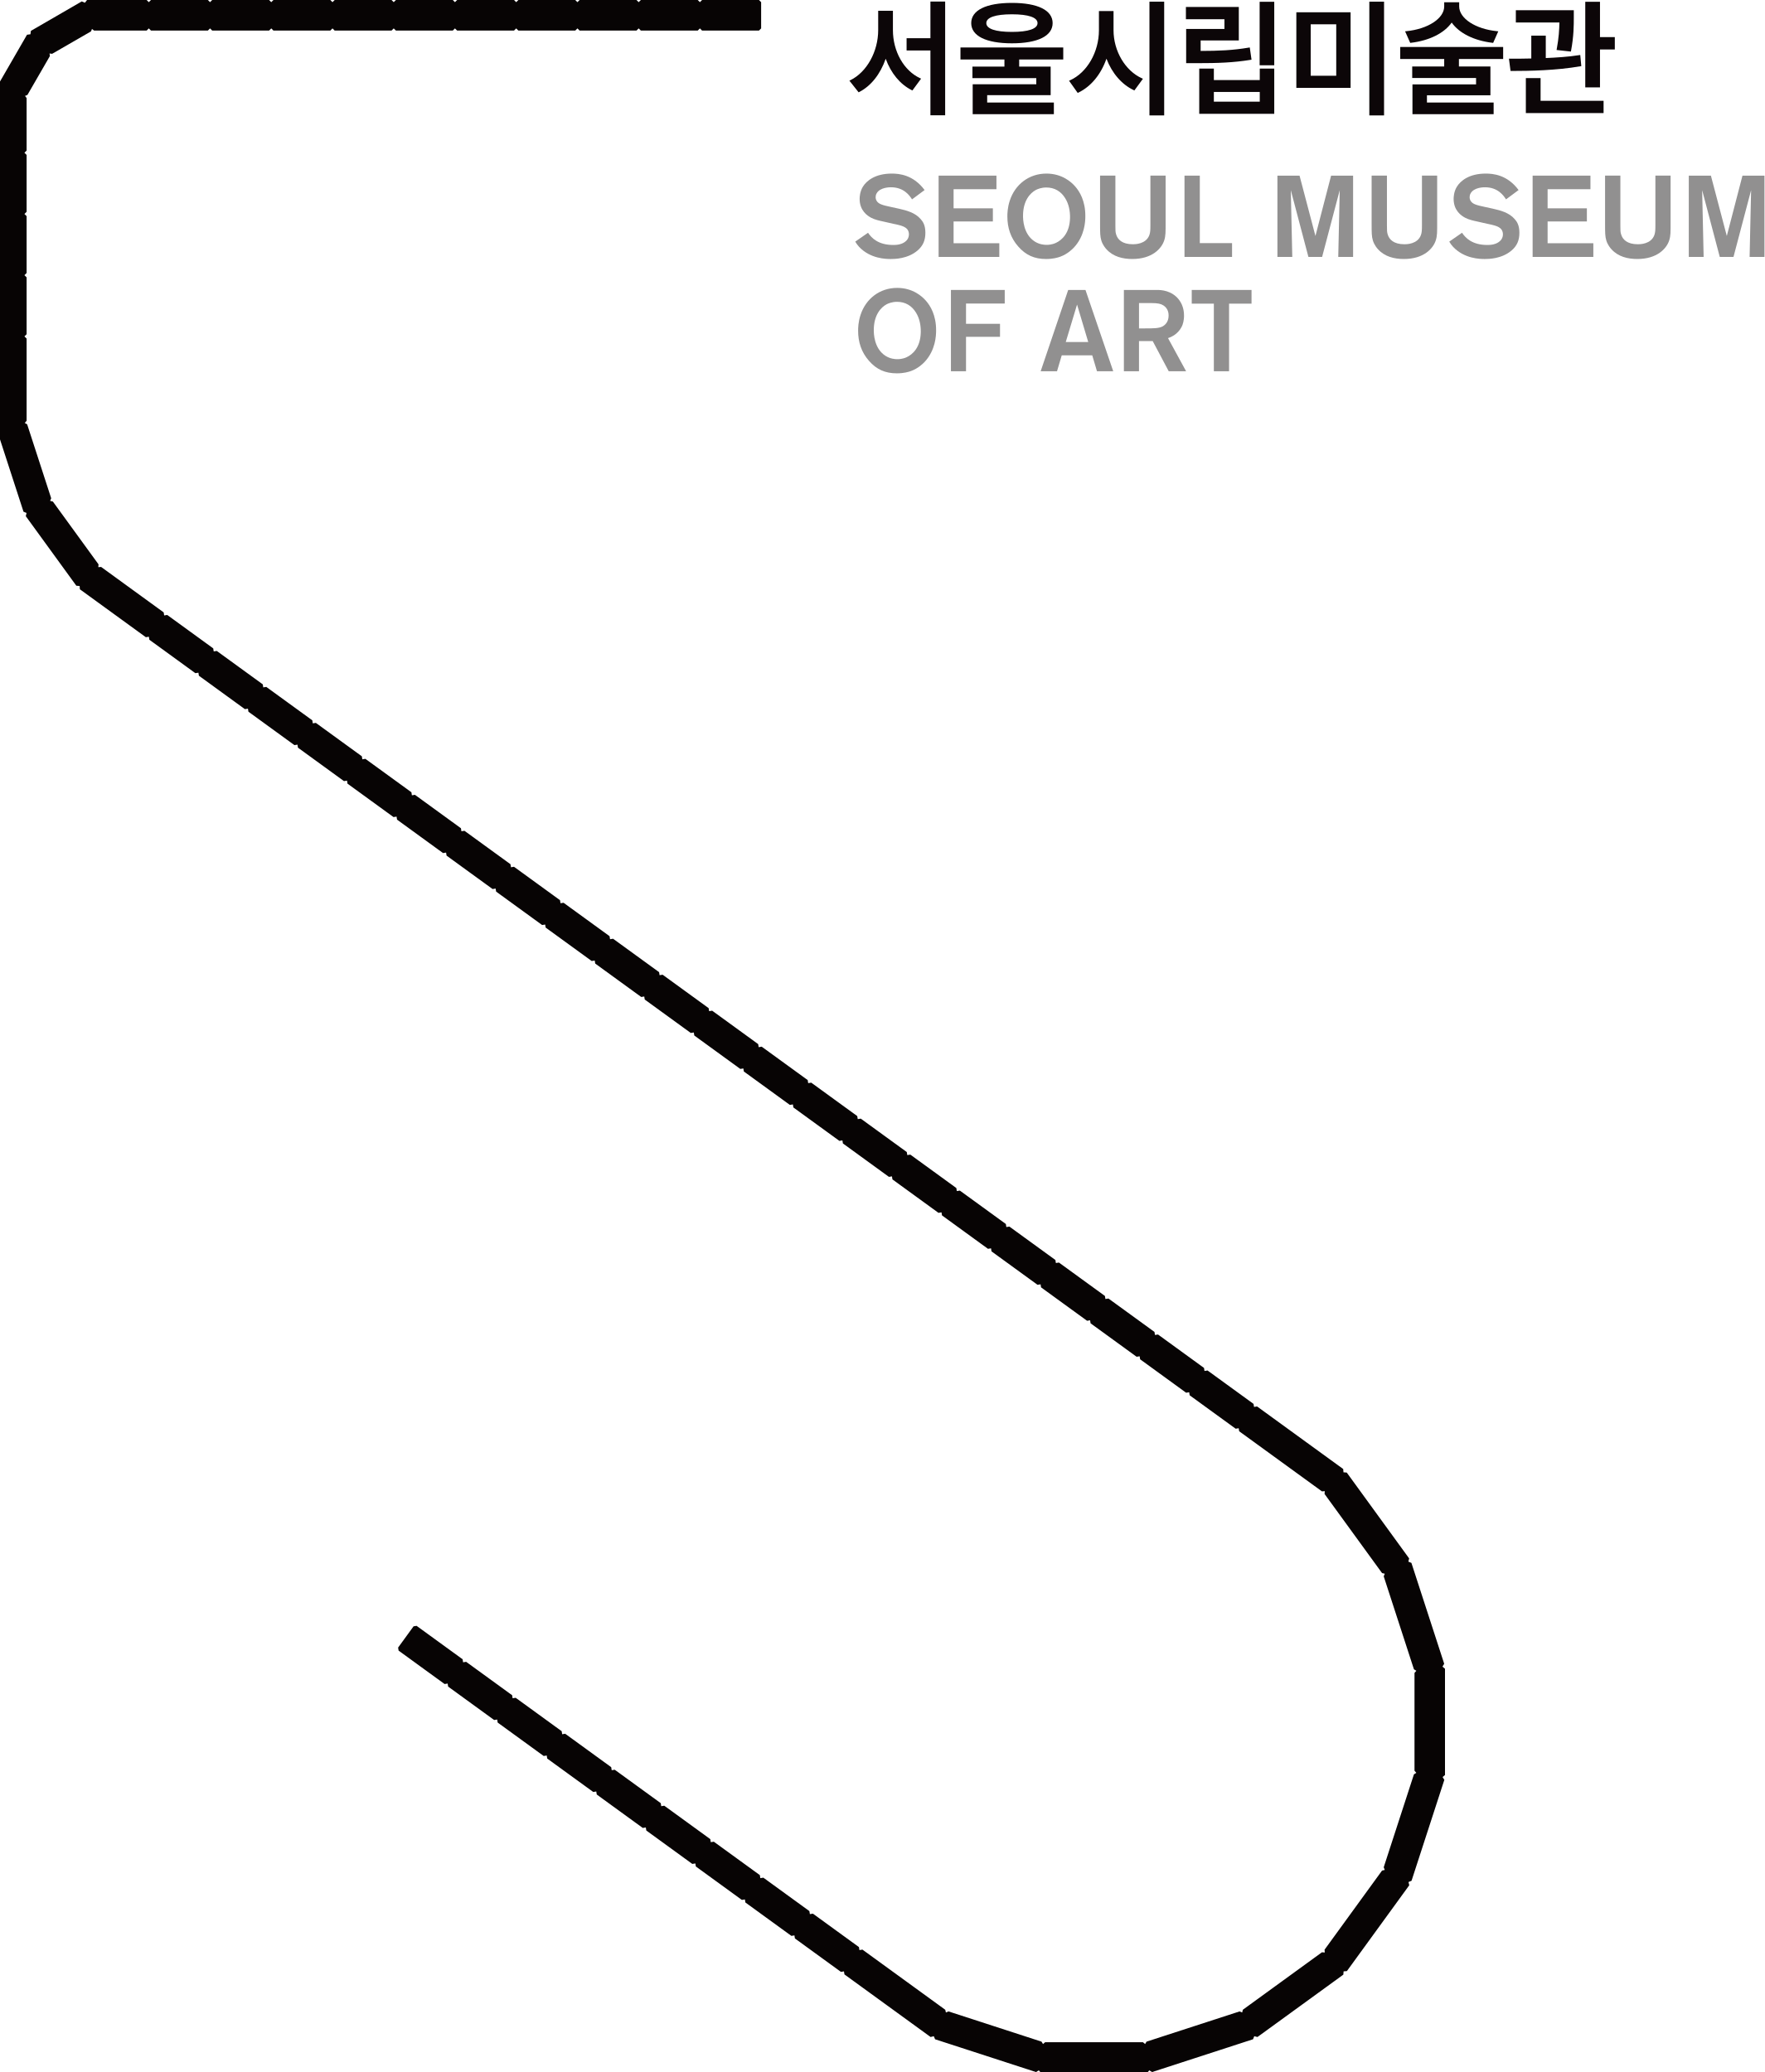
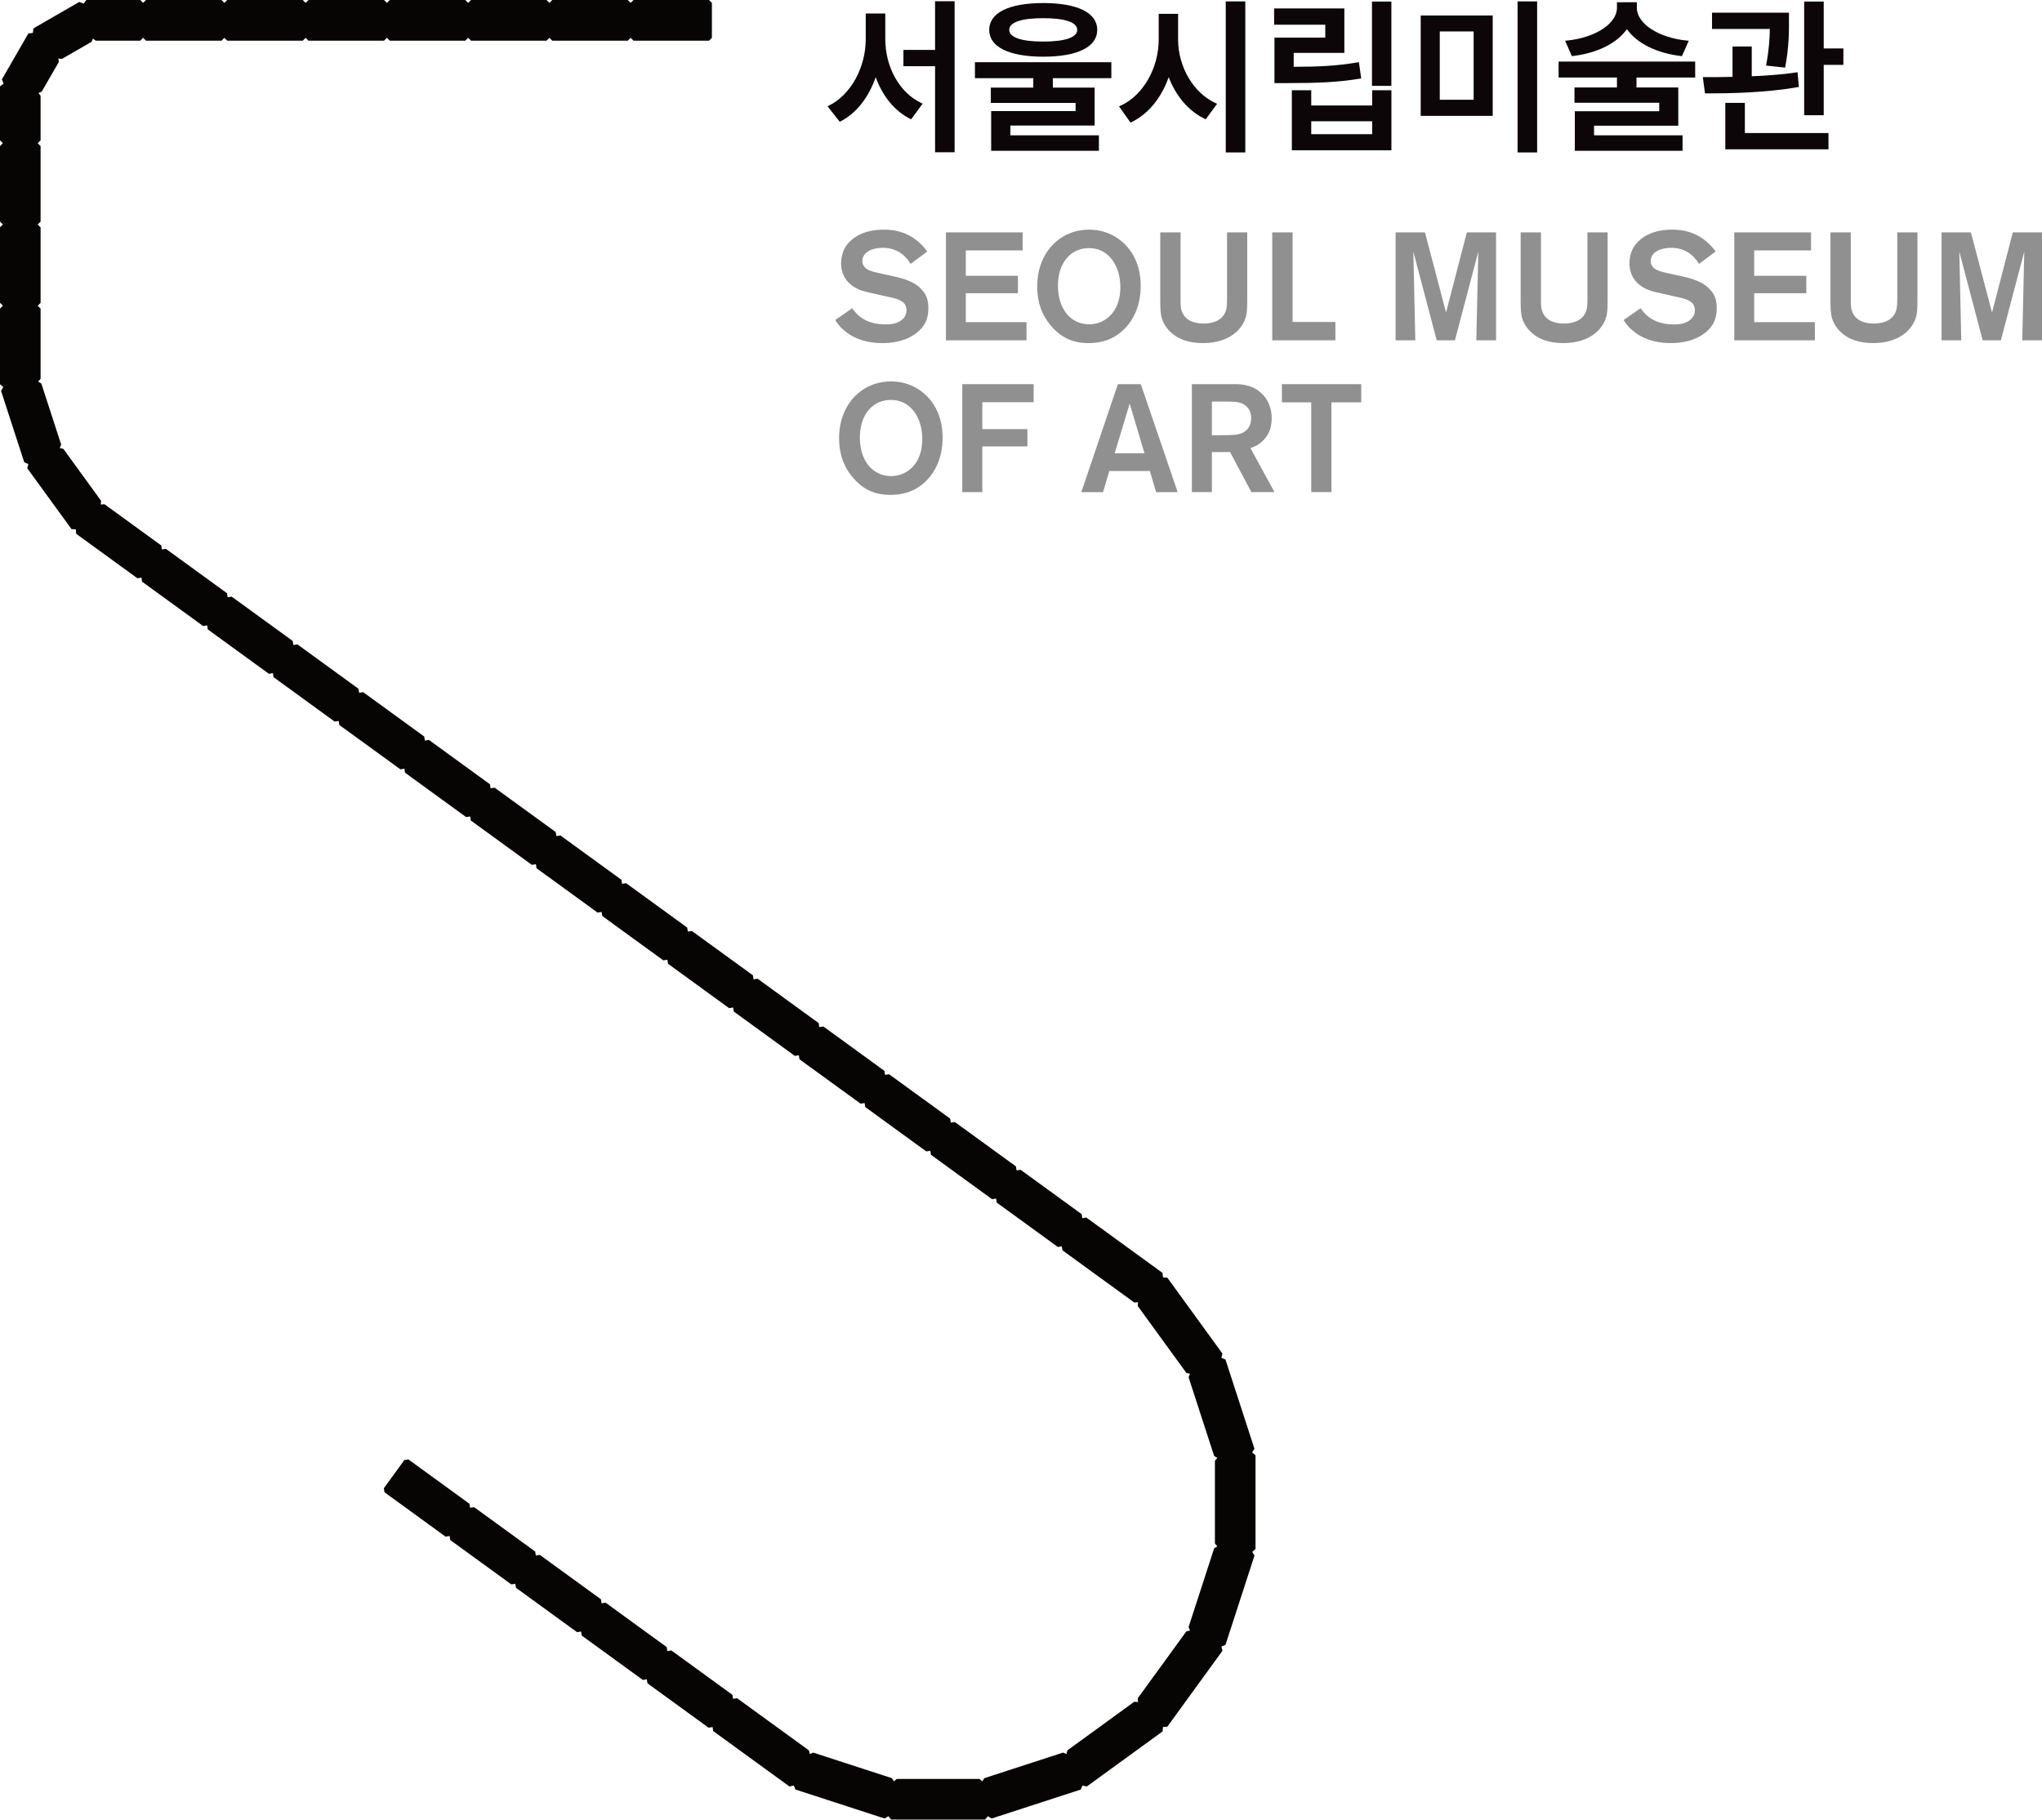
- <svg xmlns="http://www.w3.org/2000/svg" id="Layer_1" data-name="Layer 1" viewBox="0 0 1209.53 1420.73">
+ <svg xmlns="http://www.w3.org/2000/svg" id="Layer_1" data-name="Layer 1" viewBox="0 0 1219.43 1086.54">
  <defs>
    <style>
      .cls-1 {
        fill: #0c0608;
      }

      .cls-2 {
        fill: #070404;
      }

      .cls-3 {
        fill: #919090;
      }
    </style>
  </defs>
-   <path class="cls-1" d="M612.09,20.67V7.4h-10.1v13.26c0,14.71-7.83,28.82-19.02,34.3l-.72.35,6.33,7.99.47-.24c8-4.12,14.38-12.16,18.09-22.77,3.62,9.94,9.9,17.53,17.81,21.5l.49.24,5.96-8.1-.72-.33c-11.12-5.16-18.59-18.4-18.59-32.94" />
-   <polygon class="cls-1" points="637.8 26.2 621.46 26.2 621.46 34.61 637.8 34.61 637.8 79.05 647.9 79.05 647.9 1.06 637.8 1.06 637.8 26.2" />
-   <path class="cls-1" d="M693.66,29.7c17.74,0,27.91-5.05,27.91-13.86s-10.17-13.85-27.91-13.85-27.9,5.05-27.9,13.85,10.17,13.86,27.9,13.86M693.66,9.8c11.32,0,17.56,2.15,17.56,6.04s-6.24,6.04-17.56,6.04-17.55-2.14-17.55-6.04,6.23-6.04,17.55-6.04" />
-   <polygon class="cls-1" points="658.39 40.79 688.53 40.79 688.53 45.67 666.6 45.67 666.6 53.57 710.37 53.57 710.37 57.78 666.77 57.78 666.77 78.29 722.42 78.29 722.42 70.3 676.7 70.3 676.7 65.25 720.22 65.25 720.22 45.67 698.63 45.67 698.63 40.79 728.85 40.79 728.85 32.55 658.39 32.55 658.39 40.79" />
-   <path class="cls-1" d="M763.32,20.75V7.57h-10.01v13.18c0,14.94-8.13,29.04-19.77,34.29l-.72.32,5.94,8.36.5-.24c8.64-4.2,15.41-12.41,19.21-23.24,3.76,9.91,10.49,17.7,18.66,21.55l.48.23,5.87-8.02-.73-.33c-11.44-5.16-19.43-18.7-19.43-32.93" />
-   <rect class="cls-1" x="787.94" y="1.14" width="10.1" height="78" />
-   <rect class="cls-1" x="863.47" y="1.22" width="10.02" height="43.54" />
-   <path class="cls-1" d="M857.91,40.93l-1.2-8.4-.65.11c-11.14,1.88-20.6,2.26-33.03,2.28v-7.17h26.16V4.78h-36.26v8.41h26.41v6.66h-26.24v23.47h7.08c14.88,0,25.2-.37,37.1-2.29l.62-.1Z" />
-   <path class="cls-1" d="M863.56,54.9h-31.47v-7.87h-10.02v31.01h51.42v-31.01h-9.93v7.87ZM863.56,69.71h-31.47v-6.66h31.47v6.66Z" />
-   <path class="cls-1" d="M888.63,60.26h37.19V8.42h-37.19v51.84ZM898.48,16.66h17.5v35.28h-17.5V16.66Z" />
-   <rect class="cls-1" x="938.66" y="1.14" width="10.1" height="78" />
-   <path class="cls-1" d="M967.18,29.35c12.65-1.52,22.76-6.55,27.94-13.88,5.19,7.33,15.3,12.37,27.94,13.88l.48.06,3.52-7.94-.89-.09c-14.78-1.47-25.91-8.76-25.91-16.96V1.57h-10.27v2.85c0,8.2-11.14,15.49-25.92,16.96l-.89.09,3.52,7.94.47-.06Z" />
-   <polygon class="cls-1" points="959.85 40.45 989.99 40.45 989.99 45.59 968.06 45.59 968.06 53.48 1011.83 53.48 1011.83 57.86 968.23 57.86 968.23 78.29 1023.87 78.29 1023.87 70.3 978.16 70.3 978.16 65.34 1021.67 65.34 1021.67 45.59 1000.08 45.59 1000.08 40.45 1030.4 40.45 1030.4 32.21 959.85 32.21 959.85 40.45" />
-   <polygon class="cls-1" points="1096.78 25.44 1096.78 1.22 1086.69 1.22 1086.69 59.92 1096.78 59.92 1096.78 33.92 1106.94 33.92 1106.94 25.44 1096.78 25.44" />
-   <path class="cls-1" d="M1067.14,33.59l-.13.69,9.83,1.08.11-.59c1.88-9.96,1.88-17.64,1.88-22.72v-5.05h-39.73v8.41h29.87c-.1,4.93-.42,10.58-1.83,18.2" />
-   <path class="cls-1" d="M1083.97,45.33l-.72-7.63-.68.1c-7.6,1.2-15.82,1.69-22.95,2v-15.38h-9.93v15.68c-5.18.15-10.17.15-14.59.15h-.73l1.1,8.41h.57c12.42,0,30.86-.34,47.35-3.23l.6-.1Z" />
-   <polygon class="cls-1" points="1056.06 53.55 1045.96 53.55 1045.96 77.53 1099.24 77.53 1099.24 69.12 1056.06 69.12 1056.06 53.55" />
-   <path class="cls-3" d="M628.9,171.83c-6.72,5.69-15.71,5.77-18.25,5.77-3.32,0-13.97-.16-21.71-8.29-.94-1.03-1.97-2.37-2.68-3.63l8.77-6.08c2.45,3.63,7.02,8.37,17.29,8.37.47,0,2.45,0,4.11-.39,1.19-.24,6.63-1.74,6.63-6.95,0-.55-.08-2.05-1.03-3.32-1.9-2.53-6.95-3.24-9.71-3.87l-6.63-1.5c-2.85-.63-5.92-1.26-8.45-2.6-2.6-1.35-7.97-4.9-7.97-12.95,0-1.26.16-4.9,2.13-8.21,2.53-4.26,8.61-9.16,19.9-9.16,4.97,0,14.76.79,22.5,11.29l-8.61,6.39c-1.74-2.76-5.68-8.29-14.45-8.29-.55,0-7.58-.08-9.87,4.27-.47.87-.63,1.65-.63,2.53,0,.94.24,1.74.71,2.53,1.34,2.29,4.43,3,9.55,4.11l5.76,1.26c5.29,1.19,11.14,2.77,14.84,7.11,1.58,1.73,3.24,4.26,3.24,9.39s-1.58,8.92-5.45,12.24" />
-   <polygon class="cls-3" points="643.41 176.17 643.41 120.43 683.05 120.43 683.05 129.74 653.68 129.74 653.68 142.85 680.6 142.85 680.6 151.85 653.68 151.85 653.68 166.78 685.02 166.78 685.02 176.17 643.41 176.17" />
-   <path class="cls-3" d="M736.26,169.62c-1.26,1.34-4.5,4.58-9.48,6.4-1.74.63-4.97,1.58-9.71,1.58-7.89,0-13.9-2.61-19.11-8.61-5.21-5.92-7.42-12.87-7.42-20.61,0-1.82.08-6.08,1.66-10.81,3.63-11.14,13.18-18.55,25.11-18.55,10.73,0,17.14,5.84,19.73,8.84,2.92,3.32,7.03,9.79,6.95,20.45,0,3.48-.39,13.35-7.74,21.32M730.18,135.9c-2.92-4.74-7.34-7.34-12.95-7.34-3.48,0-6,1.11-7.11,1.66-3.95,2.13-8.84,7.34-8.84,17.77,0,2.13.08,12.4,7.9,17.53,3.4,2.21,6.79,2.37,8.21,2.37,1.11,0,3.64-.07,6.4-1.34,4.1-1.9,9.47-6.64,9.71-17.14.08-4.58-.79-9.48-3.32-13.5" />
-   <path class="cls-3" d="M798.07,164.8c-1.82,5.61-8.21,12.79-21.87,12.79-6.55,0-13.11-1.58-17.69-6.64-.71-.71-2.61-3-3.55-6-.87-2.84-.87-5.45-.87-11.37v-33.16h10.5v34.27c0,3.32,0,4.5.55,6.16,1.03,3.32,4.03,6.63,11.45,6.63,1.34,0,9,0,11.29-6.31.63-1.82.71-3.32.71-7.03v-33.72h10.43v32.14c0,6.39.07,9.08-.95,12.24" />
-   <polygon class="cls-3" points="811.96 176.17 811.96 120.43 822.46 120.43 822.46 166.7 844.57 166.7 844.57 176.17 811.96 176.17" />
-   <polygon class="cls-3" points="917.36 176.17 918.38 130.38 906.3 176.17 896.91 176.17 884.83 130.38 885.85 176.17 875.66 176.17 875.66 120.43 890.83 120.43 901.72 161.8 912.46 120.43 927.54 120.43 927.54 176.17 917.36 176.17" />
-   <path class="cls-3" d="M984.22,164.8c-1.82,5.61-8.21,12.79-21.87,12.79-6.55,0-13.11-1.58-17.69-6.64-.71-.71-2.61-3-3.55-6-.87-2.84-.87-5.45-.87-11.37v-33.16h10.5v34.27c0,3.32,0,4.5.55,6.16,1.03,3.32,4.03,6.63,11.45,6.63,1.34,0,9,0,11.29-6.31.63-1.82.71-3.32.71-7.03v-33.72h10.42v32.14c0,6.39.08,9.08-.95,12.24" />
-   <path class="cls-3" d="M1036.08,171.83c-6.71,5.69-15.71,5.77-18.24,5.77-3.32,0-13.98-.16-21.71-8.29-.95-1.03-1.97-2.37-2.68-3.63l8.76-6.08c2.45,3.63,7.03,8.37,17.3,8.37.47,0,2.45,0,4.1-.39,1.19-.24,6.63-1.74,6.63-6.95,0-.55-.08-2.05-1.03-3.32-1.89-2.53-6.95-3.24-9.71-3.87l-6.63-1.5c-2.84-.63-5.92-1.26-8.45-2.6-2.61-1.35-7.97-4.9-7.97-12.95,0-1.26.15-4.9,2.13-8.21,2.53-4.26,8.61-9.16,19.9-9.16,4.98,0,14.77.79,22.5,11.29l-8.61,6.39c-1.74-2.76-5.68-8.29-14.45-8.29-.55,0-7.58-.08-9.87,4.27-.48.87-.63,1.65-.63,2.53,0,.94.24,1.74.71,2.53,1.34,2.29,4.42,3,9.55,4.11l5.77,1.26c5.29,1.19,11.13,2.77,14.84,7.11,1.58,1.73,3.24,4.26,3.24,9.39s-1.58,8.92-5.45,12.24" />
-   <polygon class="cls-3" points="1050.6 176.17 1050.6 120.43 1090.24 120.43 1090.24 129.74 1060.87 129.74 1060.87 142.85 1087.79 142.85 1087.79 151.85 1060.87 151.85 1060.87 166.78 1092.22 166.78 1092.22 176.17 1050.6 176.17" />
-   <path class="cls-3" d="M1144.24,164.8c-1.82,5.61-8.21,12.79-21.87,12.79-6.55,0-13.11-1.58-17.69-6.64-.71-.71-2.61-3-3.55-6-.87-2.84-.87-5.45-.87-11.37v-33.16h10.49v34.27c0,3.32,0,4.5.56,6.16,1.03,3.32,4.03,6.63,11.45,6.63,1.34,0,9,0,11.29-6.31.63-1.82.71-3.32.71-7.03v-33.72h10.42v32.14c0,6.39.08,9.08-.95,12.24" />
-   <polygon class="cls-3" points="1199.34 176.17 1200.37 130.38 1188.29 176.17 1178.89 176.17 1166.81 130.38 1167.83 176.17 1157.65 176.17 1157.65 120.43 1172.81 120.43 1183.71 161.8 1194.45 120.43 1209.53 120.43 1209.53 176.17 1199.34 176.17" />
-   <path class="cls-3" d="M633.95,248.01c-1.26,1.34-4.5,4.58-9.48,6.4-1.74.63-4.97,1.58-9.71,1.58-7.89,0-13.9-2.61-19.11-8.61-5.21-5.92-7.42-12.87-7.42-20.61,0-1.82.08-6.08,1.66-10.82,3.63-11.13,13.19-18.55,25.11-18.55,10.73,0,17.14,5.84,19.74,8.84,2.92,3.32,7.03,9.79,6.95,20.45,0,3.48-.39,13.35-7.74,21.32M627.87,214.29c-2.92-4.74-7.34-7.34-12.95-7.34-3.48,0-6,1.11-7.1,1.66-3.95,2.13-8.85,7.34-8.85,17.77,0,2.13.08,12.4,7.9,17.53,3.4,2.21,6.79,2.37,8.21,2.37,1.11,0,3.64-.07,6.4-1.34,4.11-1.9,9.47-6.64,9.71-17.14.08-4.58-.79-9.48-3.32-13.5" />
-   <polygon class="cls-3" points="662.2 208.13 662.2 222.03 685.5 222.03 685.5 230.95 662.2 230.95 662.2 254.56 651.86 254.56 651.86 198.81 688.73 198.81 688.73 208.13 662.2 208.13" />
-   <path class="cls-3" d="M751.97,254.56l-3.24-10.9h-20.92l-3.23,10.9h-11.21l18.87-55.75h11.84l19.03,55.75h-11.13ZM738.31,208.84l-7.74,25.67h15.4l-7.66-25.67Z" />
-   <path class="cls-3" d="M801.15,254.56l-10.98-20.69h-9.4v20.69h-10.35v-55.75h22.82c2.53,0,10.03.24,15,6.79,3.24,4.27,3.4,9.08,3.4,10.9,0,.87-.08,3.63-1.03,6.24-.87,2.29-3.55,7.1-9.95,9.08l12.4,22.74h-11.92ZM797.6,209.47c-1.82-1.19-3.95-1.66-8.37-1.66h-8.45v17.37h3.71c6.08,0,9.87,0,12.39-1.34,1.58-.87,4.19-2.92,4.19-7.42,0-1.42-.16-4.74-3.47-6.95" />
-   <polygon class="cls-3" points="842.51 208.21 842.51 254.56 832.09 254.56 832.09 208.21 816.93 208.21 816.93 198.81 857.91 198.81 857.91 208.21 842.51 208.21" />
-   <path class="cls-2" d="M990.53,1216.98v-72.75c-.7-.6-1.02-.88-1.72-1.47l1.18-1.93-22.48-69.19c-.84-.35-1.25-.52-2.09-.87.22-.89.32-1.31.53-2.2l-42.76-58.86c-.91-.07-1.34-.11-2.25-.18l-.18-2.25-59.06-42.91c-.81.13-1.26.19-2.07.33-.13-.81-.2-1.26-.33-2.07l-15.78-11.46-15.77-11.46c-.81.13-1.27.19-2.08.33-.13-.81-.2-1.27-.33-2.08l-15.77-11.46-15.77-11.46c-.81.13-1.27.2-2.08.33-.13-.81-.2-1.27-.33-2.08l-15.77-11.46-15.78-11.46c-.81.13-1.26.2-2.08.33-.13-.81-.19-1.26-.33-2.08l-15.78-11.46-15.77-11.46c-.81.13-1.27.2-2.08.33-.13-.81-.2-1.26-.33-2.08l-15.78-11.46-15.77-11.46c-.81.13-1.27.2-2.08.33-.13-.81-.2-1.26-.33-2.08l-15.77-11.46-15.77-11.46c-.81.13-1.26.2-2.08.33-.13-.81-.2-1.27-.33-2.08l-15.77-11.46-15.78-11.46c-.81.13-1.27.2-2.08.33-.13-.81-.2-1.27-.33-2.08l-15.78-11.46-15.77-11.46c-.81.13-1.27.2-2.08.33-.13-.81-.2-1.27-.33-2.08l-15.78-11.46-15.77-11.46c-.81.13-1.27.2-2.08.33-.13-.81-.2-1.27-.33-2.08l-15.77-11.46-15.78-11.46c-.81.13-1.27.2-2.07.33-.13-.81-.2-1.27-.33-2.08l-15.77-11.46-15.78-11.46c-.81.13-1.26.2-2.08.33-.13-.81-.2-1.27-.33-2.08l-15.78-11.46-15.77-11.46c-.81.13-1.27.19-2.08.33-.13-.81-.2-1.27-.33-2.08l-15.78-11.46-15.77-11.46c-.81.13-1.27.2-2.08.33-.13-.81-.2-1.27-.33-2.08l-15.77-11.46-15.78-11.46c-.81.13-1.26.2-2.08.33-.13-.81-.19-1.27-.33-2.08l-15.77-11.46-15.78-11.46c-.81.13-1.27.2-2.08.33-.13-.81-.2-1.26-.33-2.08l-15.78-11.46-15.77-11.46c-.81.13-1.27.2-2.08.33-.13-.81-.2-1.26-.33-2.08l-15.77-11.46-15.77-11.46c-.81.13-1.27.2-2.08.33-.13-.81-.2-1.26-.33-2.08l-15.78-11.46-15.78-11.46c-.81.13-1.26.2-2.08.33-.13-.81-.2-1.26-.33-2.07l-15.78-11.46-15.77-11.46c-.81.13-1.27.2-2.08.33-.13-.81-.2-1.26-.33-2.07l-15.78-11.46-15.77-11.46c-.81.13-1.27.2-2.08.33-.13-.81-.2-1.27-.33-2.08l-15.77-11.46-15.78-11.46c-.81.13-1.27.2-2.08.33-.13-.81-.19-1.27-.33-2.08l-15.77-11.46-15.78-11.46c-.81.13-1.27.2-2.08.33-.13-.81-.2-1.27-.33-2.08l-21.36-15.52-21.53-15.65c-.73.06-1.2.09-1.93.15.06-.73.1-1.19.15-1.92l-31.31-43.08-1.88-.46.74-1.78-16.46-50.65c-.62-.38-1.02-.63-1.65-1.01.48-.56.78-.91,1.26-1.47v-56.37c-.58-.58-.9-.91-1.49-1.49.58-.58.91-.91,1.49-1.49v-39l-1.49-1.49c.58-.58.91-.9,1.49-1.49v-38.99c-.58-.58-.9-.91-1.49-1.49.58-.58.91-.91,1.49-1.49v-38.99c-.58-.58-.9-.91-1.49-1.49.58-.58.91-.9,1.49-1.49v-36.03c-.41-.53-.69-.9-1.1-1.44.62-.25,1.05-.43,1.67-.69l15.38-26.63c-.09-.67-.15-1.13-.24-1.79.67.09,1.12.15,1.79.23l26.63-15.37c.25-.62.43-1.05.69-1.67.53.41.9.69,1.43,1.1h36.03c.58-.58.9-.91,1.49-1.49.58.58.9.91,1.49,1.49h38.99c.58-.58.91-.9,1.49-1.49.58.58.91.91,1.49,1.49h38.99c.58-.58.9-.9,1.49-1.49.58.58.91.91,1.49,1.49h38.99c.58-.58.91-.9,1.49-1.49.58.58.91.91,1.49,1.49h39c.58-.58.9-.9,1.49-1.49.58.58.9.91,1.49,1.49h38.99c.58-.58.91-.9,1.49-1.49.58.58.91.91,1.49,1.49h39c.58-.58.9-.9,1.49-1.49.58.58.9.91,1.49,1.49h39c.58-.58.91-.9,1.49-1.49.58.58.91.91,1.49,1.49h39c.58-.58.91-.9,1.49-1.49.58.58.91.91,1.49,1.49h38.99c.58-.58.9-.9,1.49-1.49.58.58.9.91,1.49,1.49h38.99c.58-.58.91-.9,1.49-1.49V1.49c-.58-.58-.9-.91-1.49-1.49h-38.99c-.58.58-.9.91-1.49,1.49-.58-.58-.91-.91-1.49-1.49h-38.99l-1.49,1.49c-.58-.58-.9-.91-1.49-1.49h-39c-.58.58-.9.91-1.49,1.49-.58-.58-.9-.91-1.49-1.49h-39c-.58.58-.91.91-1.49,1.49-.58-.58-.91-.91-1.49-1.49h-39c-.58.58-.9.91-1.49,1.49-.58-.58-.9-.91-1.49-1.49h-38.99c-.58.58-.91.91-1.49,1.49-.58-.58-.91-.91-1.49-1.49h-39c-.58.58-.9.91-1.49,1.49-.58-.58-.9-.91-1.49-1.49h-38.99c-.58.58-.91.91-1.49,1.49-.58-.58-.91-.91-1.49-1.49h-38.99l-1.49,1.49c-.58-.58-.9-.91-1.49-1.49h-38.99c-.58.58-.9.91-1.49,1.49-.58-.58-.91-.91-1.49-1.49h-40.86c-.59.78-.84,1.1-1.43,1.88h0c-.9-.38-1.28-.54-2.18-.91L21.17,21.17c-.13.97-.18,1.37-.31,2.33-.97.13-1.37.18-2.34.31L-1.68,58.8c.37.9.53,1.28.9,2.18-.77.59-1.1.84-1.87,1.44v40.85c.58.58.9.91,1.49,1.49-.58.58-.9.91-1.49,1.49v38.99c.58.58.9.9,1.49,1.49-.58.58-.9.9-1.49,1.49v38.99c.58.58.9.91,1.49,1.49-.58.58-.9.91-1.49,1.49v39c.58.58.9.9,1.49,1.49l-1.49,1.49v59.22c.7.59,1.02.87,1.72,1.47-.48.78-.7,1.14-1.18,1.93l18.22,56.08c.84.35,1.24.51,2.09.86l-.26,1.1c-.08.33-.16.65-.26,1.1l34.65,47.7c.91.07,1.34.11,2.25.18.08.91.11,1.35.18,2.26l23.86,17.33,21.36,15.52c.81-.13,1.26-.2,2.07-.33.13.81.2,1.26.33,2.07l15.78,11.46,15.77,11.46c.81-.13,1.27-.2,2.08-.33.13.81.2,1.27.33,2.08l15.77,11.46,15.77,11.46c.81-.13,1.27-.2,2.08-.33.13.81.2,1.27.33,2.08l15.77,11.46,15.78,11.46c.81-.13,1.26-.2,2.08-.33.13.81.2,1.27.33,2.08l15.77,11.46,15.78,11.46c.81-.13,1.27-.2,2.08-.33.13.81.2,1.27.33,2.08l15.78,11.46,15.77,11.46c.81-.13,1.27-.2,2.08-.33.13.81.2,1.27.33,2.08l15.77,11.46,15.77,11.46c.81-.13,1.27-.2,2.08-.33.13.81.2,1.27.33,2.08l15.77,11.46,15.78,11.46c.81-.13,1.27-.2,2.08-.33.13.81.2,1.27.33,2.08l15.78,11.46,15.77,11.46c.81-.13,1.27-.19,2.08-.33.13.81.2,1.27.33,2.08l15.78,11.46,15.78,11.46c.81-.13,1.27-.2,2.08-.33.13.81.2,1.26.33,2.08l15.77,11.46,15.78,11.46c.81-.13,1.26-.2,2.07-.33.13.81.2,1.26.33,2.08l15.78,11.46,15.78,11.46c.81-.13,1.26-.2,2.08-.33.13.81.2,1.26.33,2.08l15.78,11.46,15.77,11.46c.81-.13,1.27-.2,2.08-.33.13.81.2,1.27.33,2.07l15.78,11.46,15.77,11.46c.81-.13,1.27-.2,2.08-.33.13.81.2,1.27.33,2.08l15.77,11.46,15.78,11.46c.81-.13,1.26-.2,2.07-.33.13.81.2,1.27.33,2.08l15.77,11.46,15.78,11.46c.81-.13,1.26-.2,2.08-.33.13.81.2,1.27.33,2.08l15.78,11.46,15.77,11.46c.81-.13,1.27-.2,2.08-.33.13.81.2,1.27.33,2.08l15.77,11.46,15.77,11.46c.81-.13,1.27-.2,2.08-.33.13.81.2,1.27.33,2.08l15.77,11.46,15.78,11.46c.81-.13,1.26-.2,2.08-.33.13.81.19,1.27.33,2.08l15.77,11.46,15.78,11.46c.81-.13,1.27-.19,2.08-.33.13.81.2,1.27.33,2.08l15.78,11.46,15.77,11.46c.81-.13,1.27-.2,2.08-.33.13.81.2,1.27.33,2.08l15.77,11.46,15.77,11.46c.81-.13,1.27-.2,2.08-.33.13.81.2,1.27.33,2.08l15.77,11.46,15.78,11.46c.8-.13,1.26-.19,2.06-.33.13.81.2,1.26.33,2.07l56.76,41.23c.37-.03.66-.05.96-.08l.96-.07-.15,1.92,39.41,54.24c.71.17,1.17.28,1.88.45-.28.68-.46,1.11-.74,1.78l20.72,63.76c.62.38,1.02.63,1.65,1.01-.48.56-.78.92-1.26,1.47v67.05c.47.56.78.91,1.26,1.47-.63.38-1.03.63-1.65,1.01l-20.72,63.76c.28.68.46,1.11.74,1.79-.71.17-1.17.28-1.88.45l-39.41,54.25c.06.72.09,1.2.15,1.92-.73-.06-1.2-.09-1.93-.15l-54.24,39.41c-.17.71-.28,1.17-.45,1.88-.67-.28-1.11-.46-1.78-.74l-63.76,20.72c-.38.62-.63,1.02-1.01,1.65-.55-.48-.91-.78-1.46-1.25h-67.05c-.56.47-.92.78-1.47,1.25-.38-.62-.63-1.03-1.01-1.65l-63.76-20.72c-.68.28-1.11.46-1.79.74-.17-.71-.28-1.17-.45-1.88l-56.76-41.24c-.81.13-1.26.2-2.08.33h0c-.13-.8-.2-1.26-.33-2.07l-15.78-11.46-15.77-11.46c-.81.13-1.27.2-2.08.33-.13-.81-.2-1.27-.33-2.08l-15.78-11.46-15.77-11.46c-.81.13-1.27.2-2.08.33-.13-.81-.2-1.27-.33-2.08l-15.78-11.46-15.78-11.46c-.81.13-1.26.2-2.08.33-.13-.81-.2-1.26-.33-2.08l-15.77-11.46-15.78-11.46c-.81.13-1.27.2-2.08.33-.13-.81-.2-1.26-.33-2.08l-15.78-11.46-15.77-11.46c-.81.13-1.27.2-2.08.33-.13-.81-.2-1.26-.33-2.08l-15.77-11.46-15.78-11.46c-.81.13-1.26.2-2.07.33-.13-.81-.2-1.26-.33-2.08l-15.77-11.46-15.78-11.46c-.81.13-1.26.2-2.08.33-.13-.81-.2-1.26-.33-2.07l-15.77-11.46-15.77-11.46c-.81.13-1.27.2-2.08.33-.13-.81-.2-1.26-.33-2.07l-15.78-11.46-15.77-11.46c-.81.13-1.27.2-2.08.33l-10.59,14.57c.13.81.2,1.27.33,2.08l15.77,11.46,15.78,11.46c.81-.13,1.26-.2,2.08-.33.13.81.2,1.27.33,2.08l15.78,11.46,15.77,11.46c.81-.13,1.27-.2,2.08-.33.13.81.2,1.27.33,2.08l15.78,11.46,15.77,11.46c.81-.13,1.27-.2,2.08-.33.13.81.2,1.27.33,2.08l15.78,11.46,15.78,11.46c.81-.13,1.26-.2,2.07-.33.13.81.2,1.27.33,2.08l15.77,11.46,15.78,11.46c.81-.13,1.27-.2,2.08-.33.13.81.2,1.27.33,2.08l15.78,11.46,15.77,11.46c.81-.13,1.27-.2,2.08-.33.13.81.2,1.27.33,2.08l15.78,11.46,15.77,11.46c.81-.13,1.27-.2,2.08-.33.13.81.2,1.27.33,2.08l15.77,11.46,15.78,11.46c.81-.13,1.26-.2,2.07-.33.13.81.2,1.26.33,2.08l15.77,11.46,15.78,11.46c.81-.13,1.26-.2,2.08-.33.13.81.2,1.26.33,2.08l59.06,42.91c.89-.21,1.31-.31,2.2-.53h0c.35.85.52,1.24.87,2.09l69.19,22.48c.78-.48,1.15-.71,1.93-1.18.59.69.87,1.02,1.47,1.72h72.75c.6-.7.88-1.03,1.48-1.72.78.47,1.14.7,1.92,1.18l69.2-22.48c.35-.85.51-1.24.86-2.09h0c.89.22,1.31.32,2.2.53l58.86-42.76c.07-.91.1-1.34.18-2.25.91-.07,1.34-.1,2.25-.18l42.76-58.86c-.21-.89-.31-1.32-.53-2.2.85-.35,1.25-.52,2.09-.87l22.48-69.19c-.48-.78-.71-1.14-1.18-1.93.7-.59,1.02-.88,1.72-1.47" />
+   <polygon class="cls-1" points="558.4 29.81 539.51 29.81 539.51 39.53 558.4 39.53 558.4 90.92 570.07 90.92 570.07 .74 558.4 .74 558.4 29.81" />
+   <path class="cls-1" d="M528.67,23.41v-15.33h-11.68v15.33c0,17.01-9.05,33.32-22,39.65l-.83.41,7.32,9.24.55-.28c9.25-4.76,16.62-14.06,20.91-26.32,4.19,11.5,11.44,20.27,20.6,24.85l.57.28,6.89-9.37-.83-.38c-12.85-5.96-21.49-21.27-21.49-38.09" />
+   <polygon class="cls-1" points="582.21 46.68 617.05 46.68 617.05 52.32 591.7 52.32 591.7 61.46 642.31 61.46 642.31 66.32 591.9 66.32 591.9 90.04 656.23 90.04 656.23 80.8 603.37 80.8 603.37 74.96 653.69 74.96 653.69 52.32 628.73 52.32 628.73 46.68 663.67 46.68 663.67 37.15 582.21 37.15 582.21 46.68" />
+   <path class="cls-1" d="M622.99,33.85c20.51,0,32.26-5.84,32.26-16.02s-11.76-16.01-32.26-16.01-32.26,5.84-32.26,16.01,11.76,16.02,32.26,16.02M622.99,10.85c13.09,0,20.3,2.48,20.3,6.98s-7.21,6.99-20.3,6.99-20.3-2.48-20.3-6.99,7.21-6.98,20.3-6.98" />
+   <path class="cls-1" d="M703.53,23.51v-15.24h-11.58v15.24c0,17.27-9.4,33.57-22.86,39.65l-.83.37,6.87,9.67.57-.27c9.99-4.86,17.81-14.35,22.21-26.87,4.35,11.45,12.13,20.46,21.58,24.91l.55.26,6.79-9.27-.84-.38c-13.23-5.96-22.47-21.62-22.47-38.08" />
+   <rect class="cls-1" x="731.99" y=".84" width="11.67" height="90.18" />
+   <path class="cls-1" d="M819.42,62.99h-36.38v-9.1h-11.58v35.85h59.45v-35.85h-11.48v9.1ZM819.42,80.12h-36.38v-7.71h36.38v7.71Z" />
+   <rect class="cls-1" x="819.31" y=".93" width="11.58" height="50.34" />
+   <path class="cls-1" d="M812.89,46.84l-1.39-9.71-.75.12c-12.88,2.17-23.82,2.62-38.19,2.63v-8.29h30.25V5.05h-41.93v9.72h30.54v7.7h-30.34v27.14h8.19c17.21,0,29.14-.42,42.89-2.65l.72-.12Z" />
+   <path class="cls-1" d="M848.41,69.19h43V9.26h-43v59.94ZM859.79,18.78h20.23v40.79h-20.23V18.78Z" />
+   <rect class="cls-1" x="906.26" y=".84" width="11.67" height="90.18" />
+   <polygon class="cls-1" points="930.75 46.28 965.6 46.28 965.6 52.23 940.24 52.23 940.24 61.36 990.85 61.36 990.85 66.42 940.44 66.42 940.44 90.04 1004.78 90.04 1004.78 80.8 951.92 80.8 951.92 75.06 1002.23 75.06 1002.23 52.23 977.27 52.23 977.27 46.28 1012.32 46.28 1012.32 36.76 930.75 36.76 930.75 46.28" />
+   <path class="cls-1" d="M939.23,33.46c14.62-1.76,26.31-7.58,32.31-16.05,6,8.47,17.69,14.3,32.31,16.05l.55.07,4.07-9.19-1.03-.1c-17.09-1.7-29.96-10.13-29.96-19.61V1.33h-11.87v3.29c0,9.48-12.88,17.91-29.96,19.61l-1.03.1,4.07,9.19.55-.07Z" />
+   <path class="cls-1" d="M1054.8,38.35l-.15.79,11.37,1.24.13-.68c2.17-11.52,2.17-20.39,2.17-26.27v-5.84h-45.94v9.72h34.53c-.12,5.71-.48,12.24-2.12,21.04" />
+   <polygon class="cls-1" points="1041.99 61.43 1030.32 61.43 1030.32 89.16 1091.92 89.16 1091.92 79.44 1041.99 79.44 1041.99 61.43" />
+   <polygon class="cls-1" points="1089.08 28.93 1089.08 .93 1077.4 .93 1077.4 68.8 1089.08 68.8 1089.08 38.74 1100.82 38.74 1100.82 28.93 1089.08 28.93" />
+   <path class="cls-1" d="M1074.26,51.93l-.83-8.82-.79.12c-8.78,1.38-18.29,1.95-26.54,2.31v-17.78h-11.48v18.13c-5.99.17-11.76.17-16.87.17h-.85l1.27,9.72h.66c14.37,0,35.68-.39,54.74-3.74l.68-.12Z" />
+   <path class="cls-3" d="M548.1,198.19c-7.76,6.58-18.17,6.67-21.09,6.67-3.83,0-16.16-.18-25.11-9.59-1.09-1.19-2.28-2.74-3.1-4.2l10.14-7.03c2.83,4.2,8.12,9.68,19.99,9.68.55,0,2.83,0,4.75-.46,1.37-.27,7.67-2.01,7.67-8.03,0-.64-.09-2.37-1.18-3.83-2.19-2.92-8.04-3.74-11.23-4.47l-7.67-1.74c-3.29-.73-6.85-1.46-9.77-3.01-3.01-1.56-9.22-5.66-9.22-14.97,0-1.46.18-5.66,2.46-9.5,2.92-4.93,9.95-10.59,23.01-10.59,5.74,0,17.07.91,26.01,13.05l-9.95,7.4c-2.01-3.19-6.57-9.59-16.7-9.59-.64,0-8.77-.09-11.41,4.93-.55,1-.73,1.91-.73,2.92,0,1.09.28,2.01.82,2.92,1.55,2.65,5.11,3.47,11.04,4.75l6.66,1.46c6.12,1.37,12.88,3.2,17.16,8.22,1.83,2,3.75,4.93,3.75,10.86s-1.83,10.32-6.3,14.15" />
+   <polygon class="cls-3" points="564.89 203.21 564.89 138.76 610.71 138.76 610.71 149.53 576.75 149.53 576.75 164.69 607.88 164.69 607.88 175.09 576.75 175.09 576.75 192.35 613 192.35 613 203.21 564.89 203.21" />
+   <path class="cls-3" d="M672.24,195.63c-1.46,1.55-5.2,5.29-10.96,7.4-2.01.73-5.75,1.83-11.23,1.83-9.13,0-16.07-3.01-22.09-9.95-6.03-6.85-8.58-14.88-8.58-23.83,0-2.1.09-7.03,1.92-12.5,4.2-12.87,15.25-21.45,29.03-21.45,12.41,0,19.81,6.75,22.82,10.22,3.38,3.84,8.13,11.32,8.04,23.65,0,4.02-.46,15.43-8.95,24.65M665.2,156.65c-3.37-5.48-8.49-8.49-14.97-8.49-4.02,0-6.94,1.28-8.21,1.92-4.57,2.47-10.23,8.49-10.23,20.54,0,2.46.09,14.33,9.13,20.27,3.93,2.56,7.85,2.74,9.49,2.74,1.28,0,4.2-.09,7.4-1.55,4.75-2.19,10.95-7.67,11.23-19.81.09-5.29-.91-10.96-3.84-15.61" />
+   <path class="cls-3" d="M743.71,190.07c-2.1,6.48-9.5,14.79-25.29,14.79-7.57,0-15.15-1.83-20.45-7.67-.82-.82-3.01-3.47-4.1-6.94-1-3.28-1-6.3-1-13.14v-38.34h12.14v39.63c0,3.83,0,5.2.64,7.12,1.19,3.84,4.66,7.67,13.24,7.67,1.55,0,10.4,0,13.05-7.3.73-2.11.82-3.84.82-8.13v-38.99h12.05v37.16c0,7.39.09,10.5-1.1,14.15" />
+   <polygon class="cls-3" points="759.76 203.21 759.76 138.76 771.9 138.76 771.9 192.25 797.46 192.25 797.46 203.21 759.76 203.21" />
+   <polygon class="cls-3" points="881.62 203.21 882.81 150.26 868.84 203.21 857.97 203.21 844.01 150.26 845.19 203.21 833.42 203.21 833.42 138.76 850.95 138.76 863.54 186.6 875.96 138.76 893.4 138.76 893.4 203.21 881.62 203.21" />
+   <path class="cls-3" d="M958.93,190.07c-2.1,6.48-9.5,14.79-25.29,14.79-7.57,0-15.15-1.83-20.45-7.67-.82-.82-3.01-3.47-4.1-6.94-1-3.28-1-6.3-1-13.14v-38.34h12.14v39.63c0,3.83,0,5.2.64,7.12,1.19,3.84,4.66,7.67,13.24,7.67,1.55,0,10.4,0,13.05-7.3.73-2.11.82-3.84.82-8.13v-38.99h12.05v37.16c0,7.39.09,10.5-1.1,14.15" />
+   <path class="cls-3" d="M1018.9,198.19c-7.76,6.58-18.17,6.67-21.09,6.67-3.83,0-16.16-.18-25.11-9.59-1.09-1.19-2.28-2.74-3.1-4.2l10.13-7.03c2.83,4.2,8.13,9.68,20,9.68.54,0,2.83,0,4.74-.46,1.37-.27,7.67-2.01,7.67-8.03,0-.64-.09-2.37-1.19-3.83-2.19-2.92-8.03-3.74-11.22-4.47l-7.67-1.74c-3.29-.73-6.85-1.46-9.77-3.01-3.01-1.56-9.22-5.66-9.22-14.97,0-1.46.18-5.66,2.46-9.5,2.93-4.93,9.95-10.59,23.01-10.59,5.75,0,17.07.91,26.02,13.05l-9.95,7.4c-2.01-3.19-6.57-9.59-16.71-9.59-.64,0-8.76-.09-11.41,4.93-.55,1-.73,1.91-.73,2.92,0,1.09.28,2.01.82,2.92,1.55,2.65,5.11,3.47,11.04,4.75l6.67,1.46c6.12,1.37,12.87,3.2,17.16,8.22,1.83,2,3.75,4.93,3.75,10.86s-1.83,10.32-6.3,14.15" />
+   <polygon class="cls-3" points="1035.68 203.21 1035.68 138.76 1081.51 138.76 1081.51 149.53 1047.55 149.53 1047.55 164.69 1078.68 164.69 1078.68 175.09 1047.55 175.09 1047.55 192.35 1083.79 192.35 1083.79 203.21 1035.68 203.21" />
+   <path class="cls-3" d="M1143.95,190.07c-2.1,6.48-9.5,14.79-25.29,14.79-7.57,0-15.15-1.83-20.45-7.67-.82-.82-3.01-3.47-4.1-6.94-1-3.28-1-6.3-1-13.14v-38.34h12.14v39.63c0,3.83,0,5.2.64,7.12,1.19,3.84,4.66,7.67,13.24,7.67,1.55,0,10.4,0,13.05-7.3.73-2.11.82-3.84.82-8.13v-38.99h12.05v37.16c0,7.39.09,10.5-1.1,14.15" />
+   <polygon class="cls-3" points="1207.65 203.21 1208.84 150.26 1194.87 203.21 1184.01 203.21 1170.04 150.26 1171.23 203.21 1159.45 203.21 1159.45 138.76 1176.98 138.76 1189.58 186.6 1202 138.76 1219.43 138.76 1219.43 203.21 1207.65 203.21" />
+   <path class="cls-3" d="M553.94,286.27c-1.46,1.55-5.2,5.29-10.96,7.39-2.01.73-5.75,1.83-11.23,1.83-9.13,0-16.07-3.01-22.09-9.95-6.03-6.85-8.58-14.88-8.58-23.83,0-2.1.09-7.03,1.92-12.51,4.2-12.87,15.25-21.45,29.03-21.45,12.41,0,19.81,6.75,22.82,10.22,3.38,3.84,8.13,11.32,8.04,23.65,0,4.02-.46,15.43-8.95,24.65M546.91,247.29c-3.37-5.48-8.49-8.49-14.97-8.49-4.02,0-6.94,1.28-8.21,1.92-4.57,2.46-10.23,8.49-10.23,20.54,0,2.46.09,14.33,9.13,20.27,3.93,2.56,7.85,2.74,9.49,2.74,1.28,0,4.2-.09,7.4-1.55,4.75-2.19,10.95-7.67,11.23-19.81.09-5.29-.91-10.96-3.84-15.61" />
+   <polygon class="cls-3" points="586.61 240.16 586.61 256.24 613.54 256.24 613.54 266.55 586.61 266.55 586.61 293.85 574.65 293.85 574.65 229.39 617.28 229.39 617.28 240.16 586.61 240.16" />
+   <path class="cls-3" d="M690.4,293.85l-3.75-12.6h-24.19l-3.74,12.6h-12.97l21.82-64.46h13.69l22,64.46h-12.87ZM674.61,240.98l-8.95,29.67h17.8l-8.85-29.67Z" />
+   <path class="cls-3" d="M747.27,293.84l-12.69-23.92h-10.87v23.92h-11.96v-64.45h26.39c2.92,0,11.59.28,17.35,7.85,3.74,4.93,3.93,10.5,3.93,12.6,0,1-.09,4.2-1.19,7.21-1,2.65-4.1,8.22-11.5,10.5l14.34,26.29h-13.79ZM743.16,241.71c-2.1-1.37-4.57-1.92-9.68-1.92h-9.77v20.08h4.29c7.03,0,11.41,0,14.33-1.55,1.83-1,4.84-3.38,4.84-8.58,0-1.64-.18-5.48-4.01-8.04" />
+   <polygon class="cls-3" points="795.09 240.25 795.09 293.84 783.04 293.84 783.04 240.25 765.51 240.25 765.51 229.39 812.89 229.39 812.89 240.25 795.09 240.25" />
+   <path class="cls-2" d="M749.74,868.98c-.81-.68-1.18-1.01-1.99-1.7.55-.9.82-1.33,1.37-2.23l-17.31-53.27c-.98-.41-1.44-.6-2.41-1l.61-2.54-32.92-45.32c-1.05-.08-1.55-.12-2.61-.2-.08-1.05-.12-1.55-.2-2.61l-45.56-33.1c-.94.15-1.47.23-2.4.38-.15-.94-.23-1.47-.38-2.4l-18.24-13.25-18.24-13.25c-.94.15-1.47.23-2.4.38-.15-.94-.23-1.47-.38-2.4l-18.24-13.25-18.24-13.25c-.94.15-1.47.23-2.4.38-.15-.94-.23-1.47-.38-2.4l-18.24-13.25-18.24-13.25c-.94.15-1.46.23-2.4.38-.15-.94-.23-1.47-.38-2.4l-18.24-13.25-18.24-13.25c-.94.15-1.47.23-2.4.38-.15-.94-.23-1.46-.38-2.4l-18.24-13.25-18.24-13.25c-.94.15-1.47.23-2.4.38-.15-.94-.23-1.46-.38-2.4l-18.24-13.25-18.24-13.25c-.94.15-1.46.23-2.4.38-.15-.94-.23-1.46-.38-2.4l-18.24-13.25-18.24-13.25c-.94.15-1.46.23-2.4.38-.15-.94-.23-1.46-.38-2.4l-18.24-13.25-18.24-13.25c-.94.15-1.47.23-2.4.38-.15-.94-.23-1.46-.38-2.4l-18.24-13.25-18.24-13.25c-.94.15-1.47.23-2.4.38-.15-.94-.23-1.46-.38-2.4l-18.24-13.25-18.24-13.25c-.94.15-1.46.23-2.4.38-.15-.94-.23-1.47-.38-2.4l-18.24-13.25-18.24-13.25c-.94.15-1.46.23-2.4.38-.15-.94-.23-1.47-.38-2.4l-18.24-13.25-18.24-13.25c-.94.15-1.47.23-2.4.38-.15-.94-.23-1.47-.38-2.4l-18.24-13.25-18.24-13.25c-.94.15-1.47.23-2.4.38-.15-.94-.23-1.47-.38-2.4l-18.24-13.25-18.24-13.25c-.94.15-1.46.23-2.4.38-.15-.94-.23-1.47-.38-2.4l-33.89-24.62c-.84.06-1.38.11-2.23.17.07-.84.11-1.38.18-2.23l-22.51-30.99c-.82-.19-1.35-.32-2.17-.52.33-.78.53-1.28.85-2.06l-11.84-36.43-1.9-1.16c.55-.65.9-1.06,1.45-1.7v-41.89c-.67-.67-1.05-1.05-1.72-1.72.67-.67,1.05-1.05,1.72-1.72v-45.08c-.67-.67-1.05-1.05-1.72-1.72.67-.67,1.05-1.05,1.72-1.72v-45.09c-.67-.67-1.05-1.05-1.72-1.72.67-.67,1.05-1.05,1.72-1.72v-26.59c-.48-.62-.8-1.04-1.28-1.66.72-.3,1.21-.51,1.94-.8l10.24-17.74c-.1-.77-.17-1.3-.28-2.07.77.1,1.31.17,2.08.27l17.75-10.24c.3-.72.5-1.21.8-1.94.62.48,1.04.8,1.66,1.28h26.59c.67-.67,1.04-1.05,1.72-1.72.67.67,1.05,1.05,1.72,1.72h45.09c.67-.67,1.05-1.05,1.72-1.72.67.67,1.05,1.05,1.72,1.72h45.09c.67-.67,1.05-1.05,1.72-1.72.67.67,1.05,1.05,1.72,1.72h45.09c.67-.67,1.05-1.05,1.72-1.72.67.67,1.05,1.05,1.72,1.72h45.08c.67-.67,1.05-1.05,1.72-1.72.67.67,1.05,1.05,1.72,1.72h45.08c.67-.67,1.05-1.05,1.72-1.72.67.67,1.05,1.05,1.72,1.72h45.08c.67-.67,1.05-1.05,1.72-1.72.67.67,1.04,1.05,1.72,1.72h45.08c.67-.67,1.05-1.05,1.72-1.72V1.72c-.67-.67-1.05-1.05-1.72-1.72h-45.08c-.67.67-1.05,1.05-1.72,1.72-.67-.67-1.05-1.05-1.72-1.72h-45.08c-.67.67-1.05,1.05-1.72,1.72-.67-.67-1.04-1.05-1.72-1.72h-45.08c-.67.67-1.05,1.05-1.72,1.72-.67-.67-1.05-1.05-1.72-1.72h-45.08c-.67.67-1.05,1.05-1.72,1.72-.67-.67-1.05-1.05-1.72-1.72h-45.09c-.67.67-1.05,1.05-1.72,1.72-.67-.67-1.05-1.05-1.72-1.72h-45.09c-.67.67-1.05,1.05-1.72,1.72-.67-.67-1.05-1.05-1.72-1.72h-45.09c-.67.67-1.05,1.05-1.72,1.72-.67-.67-1.05-1.05-1.72-1.72h-32.17c-.69.9-.97,1.27-1.66,2.16-1.04-.43-1.48-.61-2.52-1.04l-27.41,15.82c-.15,1.12-.21,1.58-.35,2.7-1.12.15-1.58.21-2.7.36L1.12,47.41c.43,1.04.61,1.48,1.04,2.52-.9.69-1.27.97-2.16,1.66v32.17l1.72,1.72c-.67.67-1.05,1.05-1.72,1.72v45.09l1.72,1.72c-.67.67-1.05,1.05-1.72,1.72v45.08l1.72,1.72c-.67.67-1.05,1.05-1.72,1.72v45.19c.8.69,1.18,1.01,1.99,1.7-.55.9-.82,1.33-1.37,2.23l13.87,42.7c.98.41,1.44.6,2.42,1-.25,1.02-.36,1.51-.61,2.54l26.39,36.32c1.05.08,1.55.12,2.61.2.08,1.05.12,1.55.2,2.61l36.56,26.56c.94-.15,1.47-.23,2.4-.38.15.94.23,1.46.38,2.4l18.24,13.25,18.24,13.25c.94-.15,1.47-.23,2.4-.38.15.94.23,1.46.38,2.4l18.24,13.25,18.24,13.25c.94-.15,1.46-.23,2.4-.38.15.94.23,1.46.38,2.4l18.24,13.25,18.24,13.25c.94-.15,1.47-.23,2.4-.38.15.94.23,1.46.38,2.4l18.24,13.25,18.24,13.25c.94-.15,1.47-.23,2.4-.38.15.94.23,1.47.38,2.4l18.24,13.25,18.24,13.25c.94-.15,1.47-.23,2.4-.38.15.94.23,1.47.38,2.4l18.24,13.25,18.24,13.25c.94-.15,1.46-.23,2.4-.38.15.94.23,1.47.38,2.4l18.24,13.25,18.24,13.25c.94-.15,1.47-.23,2.4-.38.15.94.23,1.46.38,2.4l18.24,13.25,18.24,13.25c.94-.15,1.47-.23,2.4-.38.15.94.23,1.47.38,2.4l18.24,13.25,18.24,13.25c.94-.15,1.46-.23,2.4-.38.15.94.23,1.47.38,2.4l18.24,13.25,18.24,13.25c.94-.15,1.46-.23,2.4-.38.15.94.23,1.47.38,2.4l18.24,13.25,18.24,13.25c.94-.15,1.47-.23,2.4-.38.15.94.23,1.46.38,2.4l18.24,13.25,18.24,13.25c.94-.15,1.47-.23,2.4-.38.15.94.23,1.46.38,2.4l18.24,13.25,18.24,13.25c.94-.15,1.46-.23,2.4-.38.15.94.23,1.46.38,2.4l18.24,13.25,18.24,13.25c.94-.15,1.47-.23,2.4-.38.15.94.23,1.46.38,2.4l42.89,31.16c.84-.07,1.38-.11,2.22-.17-.06.84-.11,1.38-.17,2.23l29.05,39.98c.46.11.82.2,1.2.29l.97.23c-.32.78-.53,1.28-.85,2.06l15.27,47c.72.44,1.18.73,1.91,1.17-.55.64-.9,1.05-1.45,1.7v49.42c.55.64.9,1.05,1.45,1.69l-1.91,1.17-15.27,47c.33.78.53,1.28.85,2.06l-2.17.52-29.05,39.98.17,2.22c-.84-.06-1.38-.11-2.22-.17l-39.98,29.05c-.1.41-.18.75-.26,1.09l-.26,1.08c-.78-.32-1.29-.53-2.07-.85l-47,15.27c-.44.72-.72,1.18-1.17,1.91l-1.7-1.45h-49.42l-1.7,1.45-1.17-1.91-47-15.27c-.78.32-1.28.53-2.06.85-.2-.82-.32-1.35-.52-2.17l-42.89-31.16c-.94.15-1.46.23-2.4.38-.15-.94-.23-1.47-.38-2.4l-18.24-13.25-18.24-13.25c-.94.15-1.47.23-2.4.38-.15-.94-.23-1.47-.38-2.4l-18.24-13.25-18.24-13.25c-.94.15-1.47.23-2.4.38-.15-.94-.23-1.47-.38-2.4l-18.24-13.25-18.24-13.25c-.94.15-1.46.23-2.4.38-.15-.94-.23-1.47-.38-2.4l-18.24-13.25-18.24-13.25c-.94.15-1.47.23-2.4.38-.15-.94-.23-1.47-.38-2.4l-18.24-13.25-18.24-13.25c-.94.15-1.47.23-2.4.38l-12.24,16.85c.15.94.23,1.47.38,2.4l18.24,13.25,18.24,13.25c.94-.15,1.46-.23,2.4-.38.15.94.23,1.46.38,2.4l18.24,13.25,18.24,13.25c.94-.15,1.47-.23,2.4-.38.15.94.23,1.46.38,2.4l18.24,13.25,18.24,13.25c.94-.15,1.47-.23,2.4-.38.15.94.23,1.46.38,2.4l18.24,13.25,18.24,13.25c.94-.15,1.47-.23,2.4-.38.15.94.23,1.46.38,2.4l18.24,13.25,18.24,13.25c.94-.15,1.47-.23,2.4-.38l.38,2.4,45.56,33.1c1.02-.24,1.51-.36,2.54-.61.4.98.59,1.44,1,2.41l53.27,17.31c.9-.55,1.33-.82,2.23-1.37.69.81,1.01,1.18,1.7,1.99h56.02c.69-.81,1.01-1.18,1.7-1.99l.85.52c.42.26.82.5,1.38.85l53.28-17.31c.4-.98.6-1.44,1-2.41l2.54.61,45.32-32.92c.08-1.05.12-1.55.2-2.61,1.05-.09,1.55-.13,2.61-.21l32.92-45.32c-.24-1.03-.36-1.51-.61-2.54.98-.4,1.44-.6,2.41-1l17.31-53.27c-.55-.9-.82-1.33-1.37-2.23.81-.68,1.18-1.01,1.99-1.7v-56.02Z" />
</svg>
